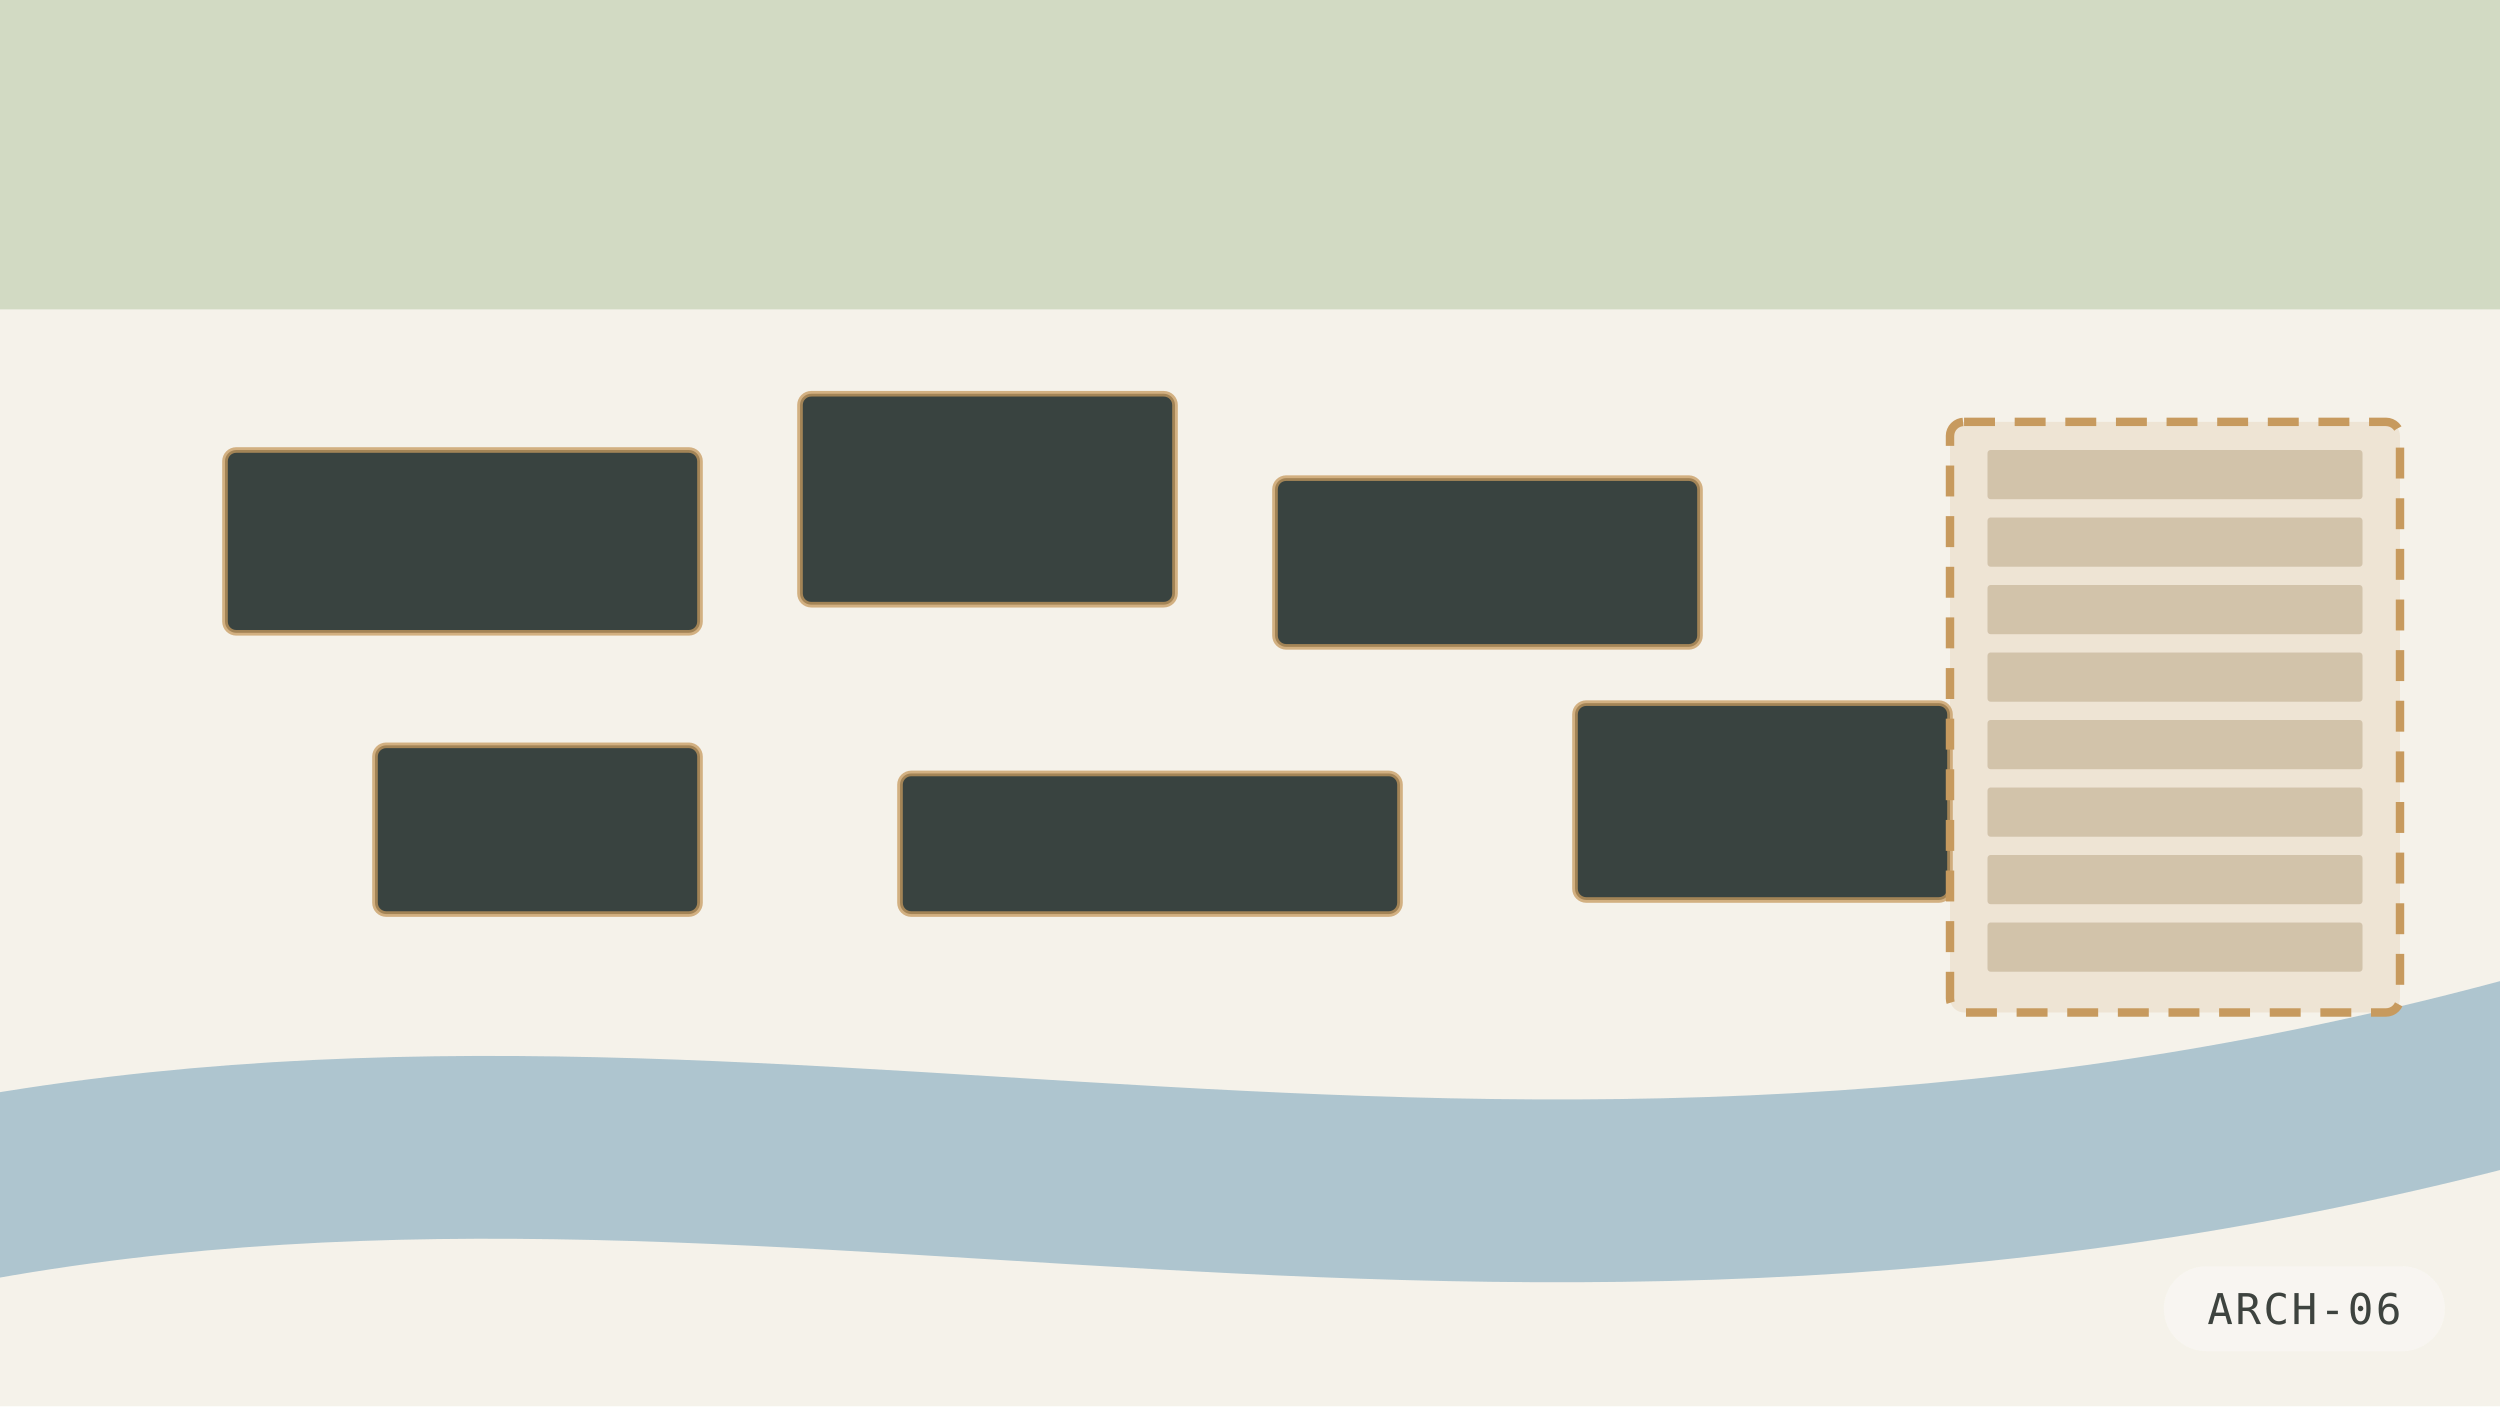
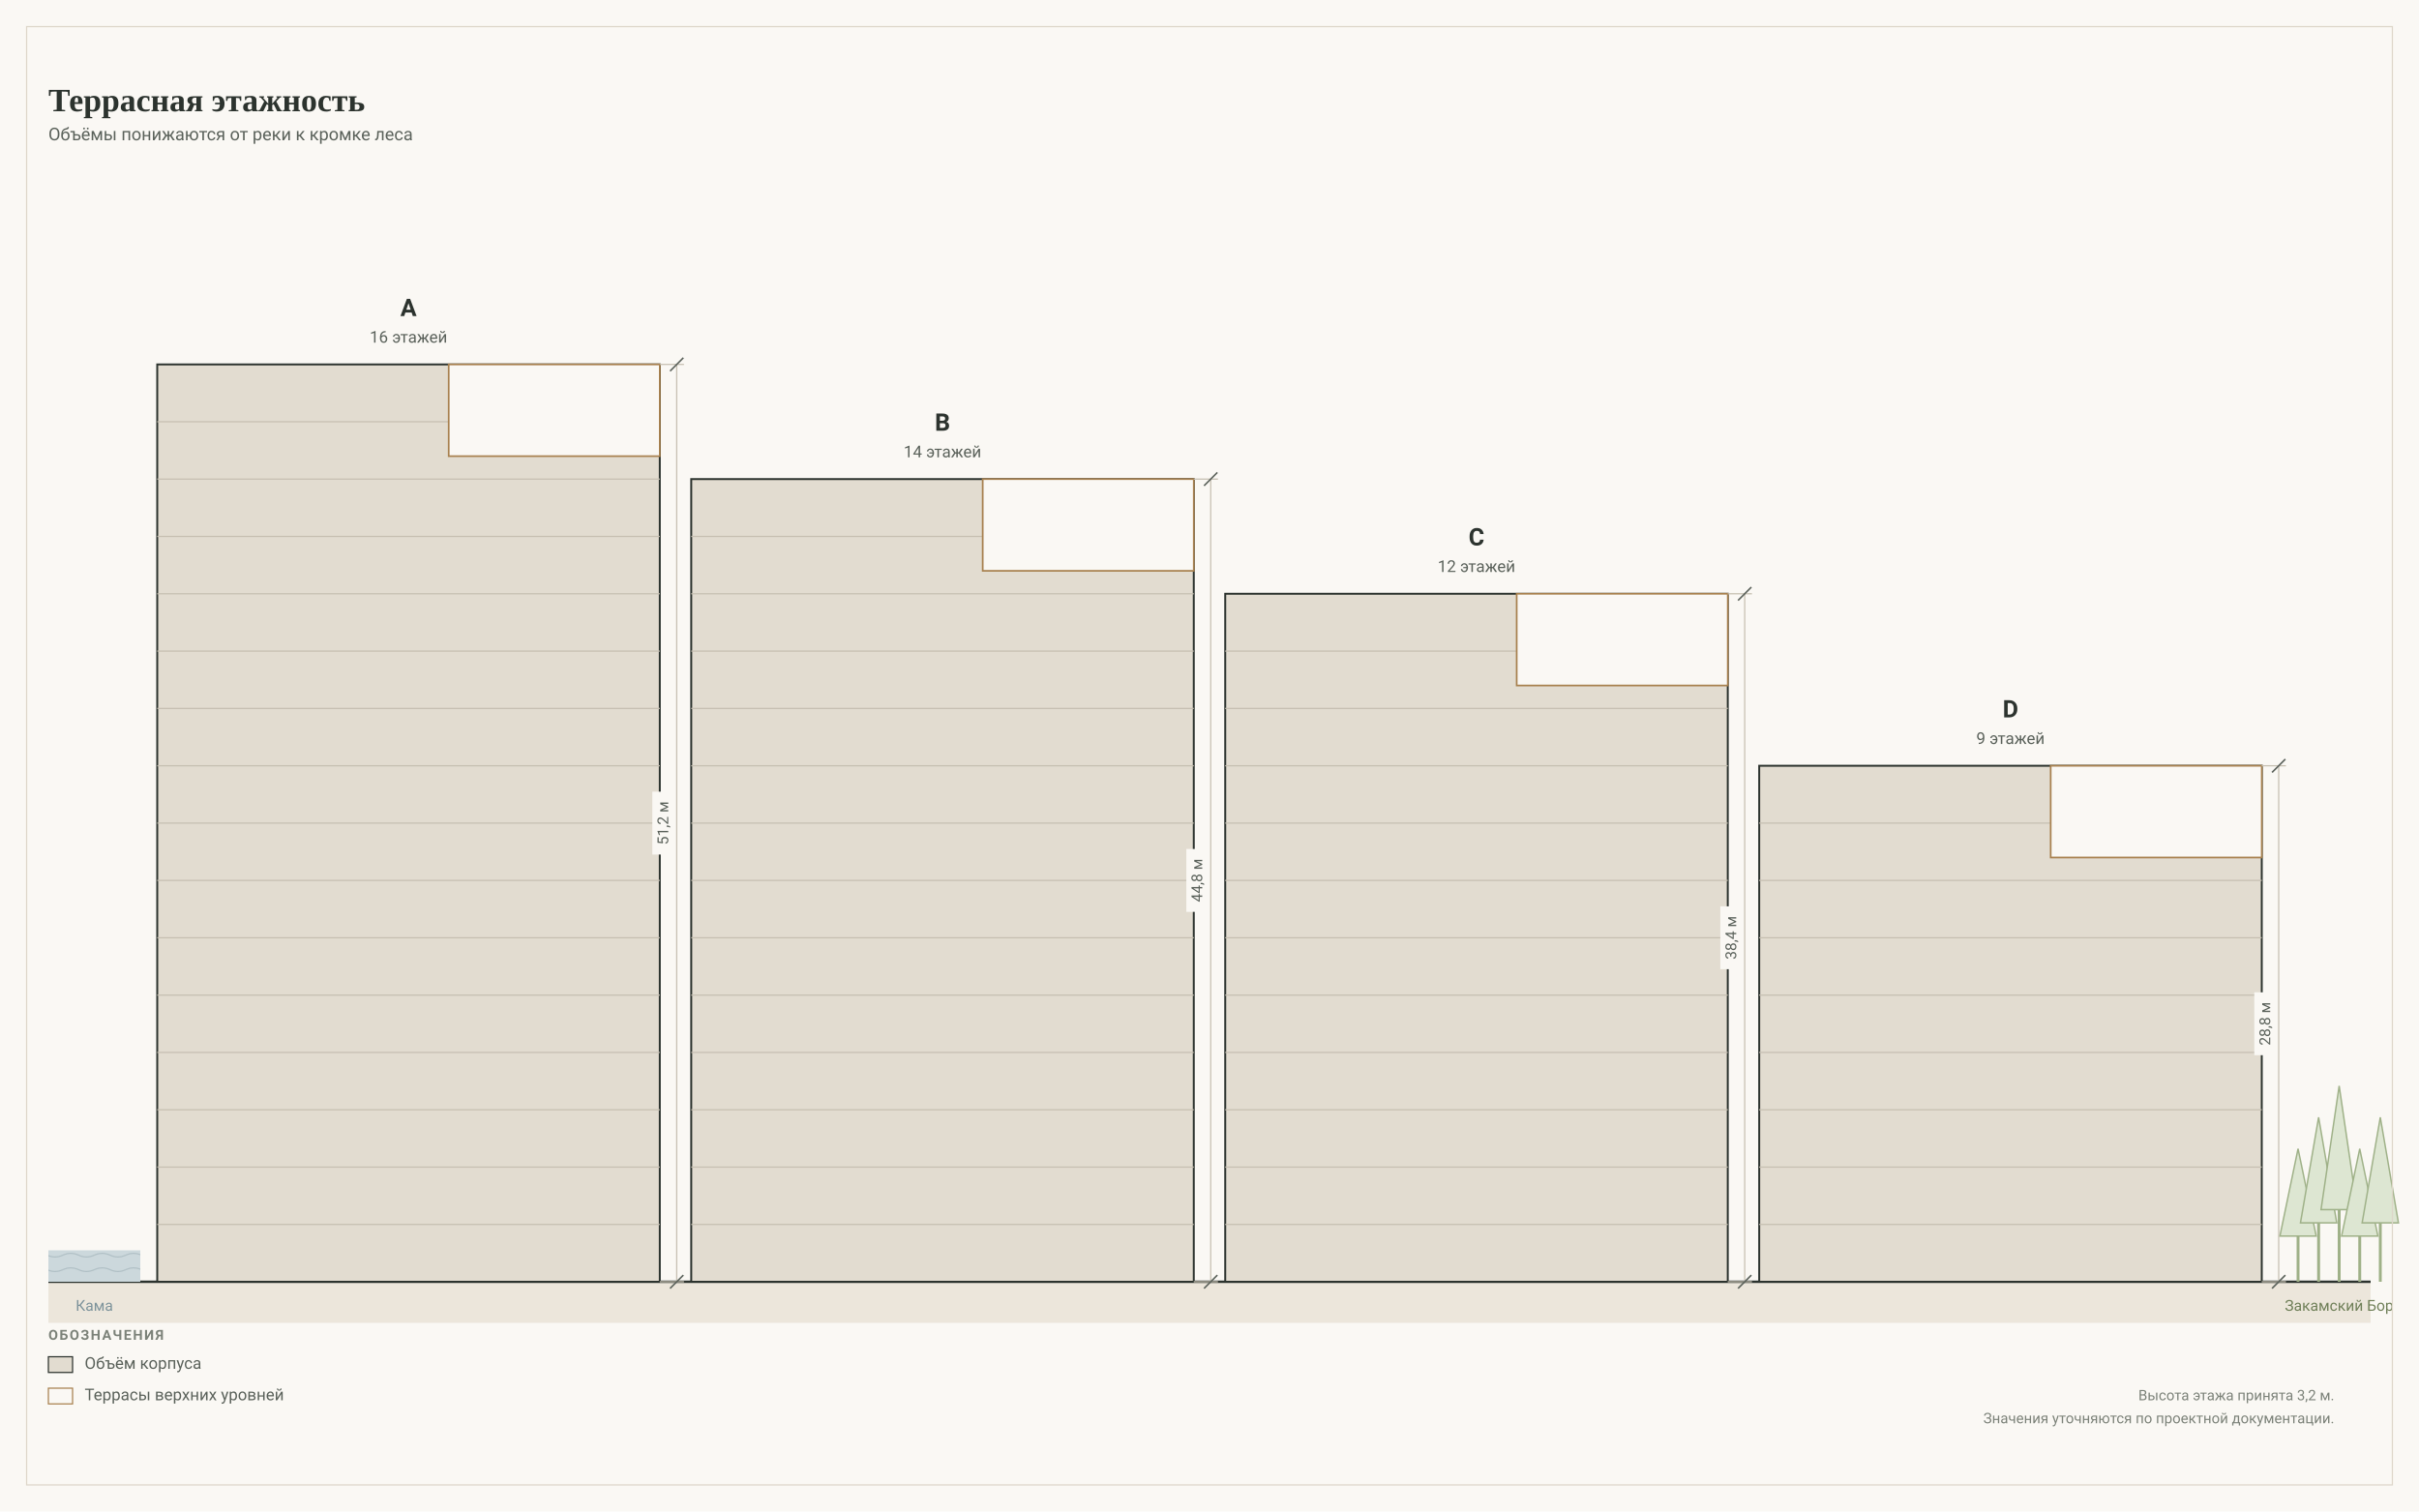
- <svg xmlns="http://www.w3.org/2000/svg" viewBox="0 0 1600 900" width="1600" height="900" role="img" aria-label="Схема террасной этажности" preserveAspectRatio="xMidYMid slice">
-   <rect width="1600" height="900" fill="#F5F2EA" />
-   <rect width="1600" height="198.0" fill="#CBD6BC" opacity="0.85" />
-   <path d="M -80.0 774.0 C 480.0 648.0, 960.0 882.0, 1680.0 666.0" fill="none" stroke="#A6C0CC" stroke-width="117.0" opacity="0.9" />
-   <rect x="144.0" y="288.0" width="304.0" height="117.0" rx="7.2" fill="#25302E" opacity="0.9" />
-   <rect x="144.0" y="288.0" width="304.0" height="117.0" rx="7.2" fill="none" stroke="#C79A5E" stroke-width="3.6" opacity="0.75" />
-   <rect x="512.0" y="252.0" width="240.0" height="135.0" rx="7.2" fill="#25302E" opacity="0.9" />
-   <rect x="512.0" y="252.0" width="240.0" height="135.0" rx="7.2" fill="none" stroke="#C79A5E" stroke-width="3.6" opacity="0.75" />
-   <rect x="816.0" y="306.0" width="272.0" height="108.0" rx="7.2" fill="#25302E" opacity="0.9" />
-   <rect x="816.0" y="306.0" width="272.0" height="108.0" rx="7.2" fill="none" stroke="#C79A5E" stroke-width="3.6" opacity="0.75" />
-   <rect x="240.0" y="477.0" width="208.0" height="108.0" rx="7.2" fill="#25302E" opacity="0.9" />
-   <rect x="240.0" y="477.0" width="208.0" height="108.0" rx="7.2" fill="none" stroke="#C79A5E" stroke-width="3.6" opacity="0.75" />
-   <rect x="576.0" y="495.0" width="320.0" height="90.0" rx="7.2" fill="#25302E" opacity="0.9" />
-   <rect x="576.0" y="495.0" width="320.0" height="90.0" rx="7.2" fill="none" stroke="#C79A5E" stroke-width="3.6" opacity="0.75" />
-   <rect x="1008.0" y="450.0" width="240.0" height="126.0" rx="7.2" fill="#25302E" opacity="0.9" />
-   <rect x="1008.0" y="450.0" width="240.0" height="126.0" rx="7.2" fill="none" stroke="#C79A5E" stroke-width="3.6" opacity="0.75" />
-   <rect x="1248.0" y="270.0" width="288.0" height="378.0" rx="9.0" fill="#C79A5E" fill-opacity="0.16" stroke="#C79A5E" stroke-width="5.4" stroke-dasharray="19.8 12.6" />
-   <rect x="1272.0" y="288.0" width="240.0" height="31.5" fill="#8A6A3E" opacity="0.28" rx="2" />
-   <rect x="1272.0" y="331.2" width="240.0" height="31.5" fill="#8A6A3E" opacity="0.28" rx="2" />
-   <rect x="1272.0" y="374.4" width="240.0" height="31.5" fill="#8A6A3E" opacity="0.28" rx="2" />
-   <rect x="1272.0" y="417.6" width="240.0" height="31.5" fill="#8A6A3E" opacity="0.28" rx="2" />
-   <rect x="1272.0" y="460.8" width="240.0" height="31.5" fill="#8A6A3E" opacity="0.28" rx="2" />
-   <rect x="1272.0" y="504.0" width="240.0" height="31.5" fill="#8A6A3E" opacity="0.28" rx="2" />
-   <rect x="1272.0" y="547.2" width="240.0" height="31.5" fill="#8A6A3E" opacity="0.28" rx="2" />
-   <rect x="1272.0" y="590.4" width="240.0" height="31.5" fill="#8A6A3E" opacity="0.28" rx="2" />
-   <g font-family="ui-monospace, 'Cascadia Mono', Consolas, monospace" opacity="0.9">
-     <rect x="1384.8" y="810.4" width="180.0" height="54.4" rx="27.2" fill="rgba(250,248,244,0.72)" />
-     <text x="1474.8" y="847.4" text-anchor="middle" fill="#2A302C" font-size="27.2" letter-spacing="1.6">ARCH-06</text>
+ <svg xmlns="http://www.w3.org/2000/svg" viewBox="0 0 2000 1250" width="2000" height="1250" role="img" aria-label="Схема террасной этажности корпусов" font-family="'TT Commons Pro',-apple-system,BlinkMacSystemFont,'Segoe UI',Roboto,'Helvetica Neue',Arial,sans-serif">
+   <defs>
+     <pattern id="h-build" patternUnits="userSpaceOnUse" width="9" height="9" patternTransform="rotate(45)">
+       <line x1="0" y1="0" x2="0" y2="9" stroke="#a8814f" stroke-width="1.1" opacity=".5" />
+     </pattern>
+     <pattern id="h-sold" patternUnits="userSpaceOnUse" width="7" height="7" patternTransform="rotate(45)">
+       <line x1="0" y1="0" x2="0" y2="7" stroke="#7c8279" stroke-width="1" opacity=".45" />
+     </pattern>
+     <pattern id="h-forest" patternUnits="userSpaceOnUse" width="14" height="14">
+       <circle cx="4" cy="4" r="1.5" fill="#9fb188" opacity=".55" />
+       <circle cx="11" cy="10" r="1.1" fill="#9fb188" opacity=".4" />
+     </pattern>
+     <pattern id="h-water" patternUnits="userSpaceOnUse" width="26" height="12">
+       <path d="M0 6q6.5 -3 13 0t13 0" fill="none" stroke="#7d939b" stroke-width="1" opacity=".35" />
+     </pattern>
+   </defs>
+   <rect width="2000" height="1250" fill="#faf8f4" />
+   <rect x="40" y="1060" width="1920" height="34" fill="#ece6db" />
+   <line x1="40" y1="1060" x2="1960" y2="1060" stroke="#2c332e" stroke-width="2" />
+   <rect x="40" y="1034" width="76" height="26" fill="#ccd8dc" />
+   <rect x="40" y="1034" width="76" height="26" fill="url(#h-water)" />
+   <text x="78" y="1084" font-size="12.5" fill="#7d939b" text-anchor="middle" font-weight="400">Кама</text>
+   <rect x="130" y="301.379" width="415.5" height="758.621" fill="#e2dcd0" stroke="#2c332e" stroke-width="1.6" />
+   <line x1="130" y1="1012.586" x2="545.5" y2="1012.586" stroke="#c6bfb1" stroke-width="1" />
+   <line x1="130" y1="965.172" x2="545.5" y2="965.172" stroke="#c6bfb1" stroke-width="1" />
+   <line x1="130" y1="917.759" x2="545.5" y2="917.759" stroke="#c6bfb1" stroke-width="1" />
+   <line x1="130" y1="870.345" x2="545.5" y2="870.345" stroke="#c6bfb1" stroke-width="1" />
+   <line x1="130" y1="822.931" x2="545.5" y2="822.931" stroke="#c6bfb1" stroke-width="1" />
+   <line x1="130" y1="775.517" x2="545.5" y2="775.517" stroke="#c6bfb1" stroke-width="1" />
+   <line x1="130" y1="728.103" x2="545.5" y2="728.103" stroke="#c6bfb1" stroke-width="1" />
+   <line x1="130" y1="680.69" x2="545.5" y2="680.69" stroke="#c6bfb1" stroke-width="1" />
+   <line x1="130" y1="633.276" x2="545.5" y2="633.276" stroke="#c6bfb1" stroke-width="1" />
+   <line x1="130" y1="585.862" x2="545.5" y2="585.862" stroke="#c6bfb1" stroke-width="1" />
+   <line x1="130" y1="538.448" x2="545.5" y2="538.448" stroke="#c6bfb1" stroke-width="1" />
+   <line x1="130" y1="491.034" x2="545.5" y2="491.034" stroke="#c6bfb1" stroke-width="1" />
+   <line x1="130" y1="443.621" x2="545.5" y2="443.621" stroke="#c6bfb1" stroke-width="1" />
+   <line x1="130" y1="396.207" x2="545.5" y2="396.207" stroke="#c6bfb1" stroke-width="1" />
+   <line x1="130" y1="348.793" x2="545.5" y2="348.793" stroke="#c6bfb1" stroke-width="1" />
+   <rect x="370.99" y="301.379" width="174.51" height="75.862" fill="#faf8f4" stroke="#a8814f" stroke-width="1.4" />
+   <text x="337.75" y="261.379" font-size="20" fill="#2c332e" text-anchor="middle" font-weight="700">A</text>
+   <text x="337.75" y="283.379" font-size="13.5" fill="#5a615a" text-anchor="middle" font-weight="400">16 этажей</text>
+   <line x1="545.5" y1="301.379" x2="565.5" y2="301.379" stroke="#c6bfb1" stroke-width="1" />
+   <line x1="545.5" y1="1060" x2="565.5" y2="1060" stroke="#c6bfb1" stroke-width="1" />
+   <line x1="559.5" y1="301.379" x2="559.5" y2="1060" stroke="#c6bfb1" stroke-width="1" />
+   <line x1="554" y1="306.879" x2="565" y2="295.879" stroke="#5a615a" stroke-width="1.3" />
+   <line x1="554" y1="1065.5" x2="565" y2="1054.5" stroke="#5a615a" stroke-width="1.3" />
+   <g transform="translate(559.5,680.6897) rotate(-90)">
+     <rect x="-26" y="-20.163" width="52" height="16.875" fill="#faf8f4" />
+     <text x="0" y="-7" font-size="12.5" fill="#5a615a" text-anchor="middle" font-weight="400">51,2 м</text>
  </g>
+   <rect x="571.5" y="396.207" width="415.5" height="663.793" fill="#e2dcd0" stroke="#2c332e" stroke-width="1.6" />
+   <line x1="571.5" y1="1012.586" x2="987" y2="1012.586" stroke="#c6bfb1" stroke-width="1" />
+   <line x1="571.5" y1="965.172" x2="987" y2="965.172" stroke="#c6bfb1" stroke-width="1" />
+   <line x1="571.5" y1="917.759" x2="987" y2="917.759" stroke="#c6bfb1" stroke-width="1" />
+   <line x1="571.5" y1="870.345" x2="987" y2="870.345" stroke="#c6bfb1" stroke-width="1" />
+   <line x1="571.5" y1="822.931" x2="987" y2="822.931" stroke="#c6bfb1" stroke-width="1" />
+   <line x1="571.5" y1="775.517" x2="987" y2="775.517" stroke="#c6bfb1" stroke-width="1" />
+   <line x1="571.5" y1="728.103" x2="987" y2="728.103" stroke="#c6bfb1" stroke-width="1" />
+   <line x1="571.5" y1="680.69" x2="987" y2="680.69" stroke="#c6bfb1" stroke-width="1" />
+   <line x1="571.5" y1="633.276" x2="987" y2="633.276" stroke="#c6bfb1" stroke-width="1" />
+   <line x1="571.5" y1="585.862" x2="987" y2="585.862" stroke="#c6bfb1" stroke-width="1" />
+   <line x1="571.5" y1="538.448" x2="987" y2="538.448" stroke="#c6bfb1" stroke-width="1" />
+   <line x1="571.5" y1="491.034" x2="987" y2="491.034" stroke="#c6bfb1" stroke-width="1" />
+   <line x1="571.5" y1="443.621" x2="987" y2="443.621" stroke="#c6bfb1" stroke-width="1" />
+   <rect x="812.49" y="396.207" width="174.51" height="75.862" fill="#faf8f4" stroke="#a8814f" stroke-width="1.4" />
+   <text x="779.25" y="356.207" font-size="20" fill="#2c332e" text-anchor="middle" font-weight="700">B</text>
+   <text x="779.25" y="378.207" font-size="13.5" fill="#5a615a" text-anchor="middle" font-weight="400">14 этажей</text>
+   <line x1="987" y1="396.207" x2="1007" y2="396.207" stroke="#c6bfb1" stroke-width="1" />
+   <line x1="987" y1="1060" x2="1007" y2="1060" stroke="#c6bfb1" stroke-width="1" />
+   <line x1="1001" y1="396.207" x2="1001" y2="1060" stroke="#c6bfb1" stroke-width="1" />
+   <line x1="995.5" y1="401.707" x2="1006.5" y2="390.707" stroke="#5a615a" stroke-width="1.3" />
+   <line x1="995.5" y1="1065.5" x2="1006.5" y2="1054.5" stroke="#5a615a" stroke-width="1.3" />
+   <g transform="translate(1001,728.1034) rotate(-90)">
+     <rect x="-26" y="-20.163" width="52" height="16.875" fill="#faf8f4" />
+     <text x="0" y="-7" font-size="12.5" fill="#5a615a" text-anchor="middle" font-weight="400">44,8 м</text>
+   </g>
+   <rect x="1013" y="491.034" width="415.5" height="568.966" fill="#e2dcd0" stroke="#2c332e" stroke-width="1.6" />
+   <line x1="1013" y1="1012.586" x2="1428.5" y2="1012.586" stroke="#c6bfb1" stroke-width="1" />
+   <line x1="1013" y1="965.172" x2="1428.5" y2="965.172" stroke="#c6bfb1" stroke-width="1" />
+   <line x1="1013" y1="917.759" x2="1428.5" y2="917.759" stroke="#c6bfb1" stroke-width="1" />
+   <line x1="1013" y1="870.345" x2="1428.5" y2="870.345" stroke="#c6bfb1" stroke-width="1" />
+   <line x1="1013" y1="822.931" x2="1428.5" y2="822.931" stroke="#c6bfb1" stroke-width="1" />
+   <line x1="1013" y1="775.517" x2="1428.5" y2="775.517" stroke="#c6bfb1" stroke-width="1" />
+   <line x1="1013" y1="728.103" x2="1428.5" y2="728.103" stroke="#c6bfb1" stroke-width="1" />
+   <line x1="1013" y1="680.69" x2="1428.5" y2="680.69" stroke="#c6bfb1" stroke-width="1" />
+   <line x1="1013" y1="633.276" x2="1428.5" y2="633.276" stroke="#c6bfb1" stroke-width="1" />
+   <line x1="1013" y1="585.862" x2="1428.5" y2="585.862" stroke="#c6bfb1" stroke-width="1" />
+   <line x1="1013" y1="538.448" x2="1428.5" y2="538.448" stroke="#c6bfb1" stroke-width="1" />
+   <rect x="1253.99" y="491.034" width="174.51" height="75.862" fill="#faf8f4" stroke="#a8814f" stroke-width="1.4" />
+   <text x="1220.75" y="451.034" font-size="20" fill="#2c332e" text-anchor="middle" font-weight="700">C</text>
+   <text x="1220.75" y="473.034" font-size="13.5" fill="#5a615a" text-anchor="middle" font-weight="400">12 этажей</text>
+   <line x1="1428.5" y1="491.034" x2="1448.5" y2="491.034" stroke="#c6bfb1" stroke-width="1" />
+   <line x1="1428.5" y1="1060" x2="1448.5" y2="1060" stroke="#c6bfb1" stroke-width="1" />
+   <line x1="1442.5" y1="491.034" x2="1442.5" y2="1060" stroke="#c6bfb1" stroke-width="1" />
+   <line x1="1437" y1="496.534" x2="1448" y2="485.534" stroke="#5a615a" stroke-width="1.3" />
+   <line x1="1437" y1="1065.5" x2="1448" y2="1054.5" stroke="#5a615a" stroke-width="1.3" />
+   <g transform="translate(1442.5,775.5172) rotate(-90)">
+     <rect x="-26" y="-20.163" width="52" height="16.875" fill="#faf8f4" />
+     <text x="0" y="-7" font-size="12.5" fill="#5a615a" text-anchor="middle" font-weight="400">38,4 м</text>
+   </g>
+   <rect x="1454.5" y="633.276" width="415.5" height="426.724" fill="#e2dcd0" stroke="#2c332e" stroke-width="1.6" />
+   <line x1="1454.5" y1="1012.586" x2="1870" y2="1012.586" stroke="#c6bfb1" stroke-width="1" />
+   <line x1="1454.5" y1="965.172" x2="1870" y2="965.172" stroke="#c6bfb1" stroke-width="1" />
+   <line x1="1454.5" y1="917.759" x2="1870" y2="917.759" stroke="#c6bfb1" stroke-width="1" />
+   <line x1="1454.5" y1="870.345" x2="1870" y2="870.345" stroke="#c6bfb1" stroke-width="1" />
+   <line x1="1454.5" y1="822.931" x2="1870" y2="822.931" stroke="#c6bfb1" stroke-width="1" />
+   <line x1="1454.5" y1="775.517" x2="1870" y2="775.517" stroke="#c6bfb1" stroke-width="1" />
+   <line x1="1454.5" y1="728.103" x2="1870" y2="728.103" stroke="#c6bfb1" stroke-width="1" />
+   <line x1="1454.5" y1="680.69" x2="1870" y2="680.69" stroke="#c6bfb1" stroke-width="1" />
+   <rect x="1695.49" y="633.276" width="174.51" height="75.862" fill="#faf8f4" stroke="#a8814f" stroke-width="1.4" />
+   <text x="1662.25" y="593.276" font-size="20" fill="#2c332e" text-anchor="middle" font-weight="700">D</text>
+   <text x="1662.25" y="615.276" font-size="13.5" fill="#5a615a" text-anchor="middle" font-weight="400">9 этажей</text>
+   <line x1="1870" y1="633.276" x2="1890" y2="633.276" stroke="#c6bfb1" stroke-width="1" />
+   <line x1="1870" y1="1060" x2="1890" y2="1060" stroke="#c6bfb1" stroke-width="1" />
+   <line x1="1884" y1="633.276" x2="1884" y2="1060" stroke="#c6bfb1" stroke-width="1" />
+   <line x1="1878.5" y1="638.776" x2="1889.5" y2="627.776" stroke="#5a615a" stroke-width="1.3" />
+   <line x1="1878.5" y1="1065.5" x2="1889.5" y2="1054.5" stroke="#5a615a" stroke-width="1.3" />
+   <g transform="translate(1884,846.6379) rotate(-90)">
+     <rect x="-26" y="-20.163" width="52" height="16.875" fill="#faf8f4" />
+     <text x="0" y="-7" font-size="12.5" fill="#5a615a" text-anchor="middle" font-weight="400">28,8 м</text>
+   </g>
+   <path d="M1900 1060 l0 -90" stroke="#9fb188" stroke-width="2.4" />
+   <path d="M1885 1022.2 L1900 950 L1915 1022.2 Z" fill="#dde6d2" stroke="#9fb188" stroke-width="1.2" />
+   <path d="M1917 1060 l0 -116" stroke="#9fb188" stroke-width="2.4" />
+   <path d="M1902 1011.28 L1917 924 L1932 1011.28 Z" fill="#dde6d2" stroke="#9fb188" stroke-width="1.2" />
+   <path d="M1934 1060 l0 -142" stroke="#9fb188" stroke-width="2.4" />
+   <path d="M1919 1000.36 L1934 898 L1949 1000.36 Z" fill="#dde6d2" stroke="#9fb188" stroke-width="1.2" />
+   <path d="M1951 1060 l0 -90" stroke="#9fb188" stroke-width="2.4" />
+   <path d="M1936 1022.2 L1951 950 L1966 1022.2 Z" fill="#dde6d2" stroke="#9fb188" stroke-width="1.2" />
+   <path d="M1968 1060 l0 -116" stroke="#9fb188" stroke-width="2.4" />
+   <path d="M1953 1011.28 L1968 924 L1983 1011.28 Z" fill="#dde6d2" stroke="#9fb188" stroke-width="1.2" />
+   <text x="1934" y="1084" font-size="12.5" fill="#6f7f58" text-anchor="middle" font-weight="400">Закамский Бор</text>
+   <rect x="22" y="22" width="1956" height="1206" fill="none" stroke="#ddd6c9" stroke-width="1" />
+   <text x="40" y="92" font-size="27" fill="#2c332e" text-anchor="start" font-weight="600" font-family="'TT Ramillas','Playfair Display',Georgia,'Times New Roman',serif">Террасная этажность</text>
+   <text x="40" y="116" font-size="14.5" fill="#5a615a" text-anchor="start" font-weight="400">Объёмы понижаются от реки к кромке леса</text>
+   <text x="40" y="1108" font-size="11.5" fill="#7c8279" text-anchor="start" font-weight="600" letter-spacing="1.2">ОБОЗНАЧЕНИЯ</text>
+   <rect x="40" y="1122" width="20" height="13" fill="#e2dcd0" stroke="#2c332e" stroke-width="1" />
+   <text x="70" y="1132" font-size="13.5" fill="#5a615a" text-anchor="start" font-weight="400">Объём корпуса</text>
+   <rect x="40" y="1148" width="20" height="13" fill="#faf8f4" stroke="#a8814f" stroke-width="1" />
+   <text x="70" y="1158" font-size="13.5" fill="#5a615a" text-anchor="start" font-weight="400">Террасы верхних уровней</text>
+   <text x="1930" y="1158" font-size="12" fill="#7c8279" text-anchor="end" font-weight="400">Высота этажа принята 3,2 м.</text>
+   <text x="1930" y="1177" font-size="12" fill="#7c8279" text-anchor="end" font-weight="400">Значения уточняются по проектной документации.</text>
</svg>
